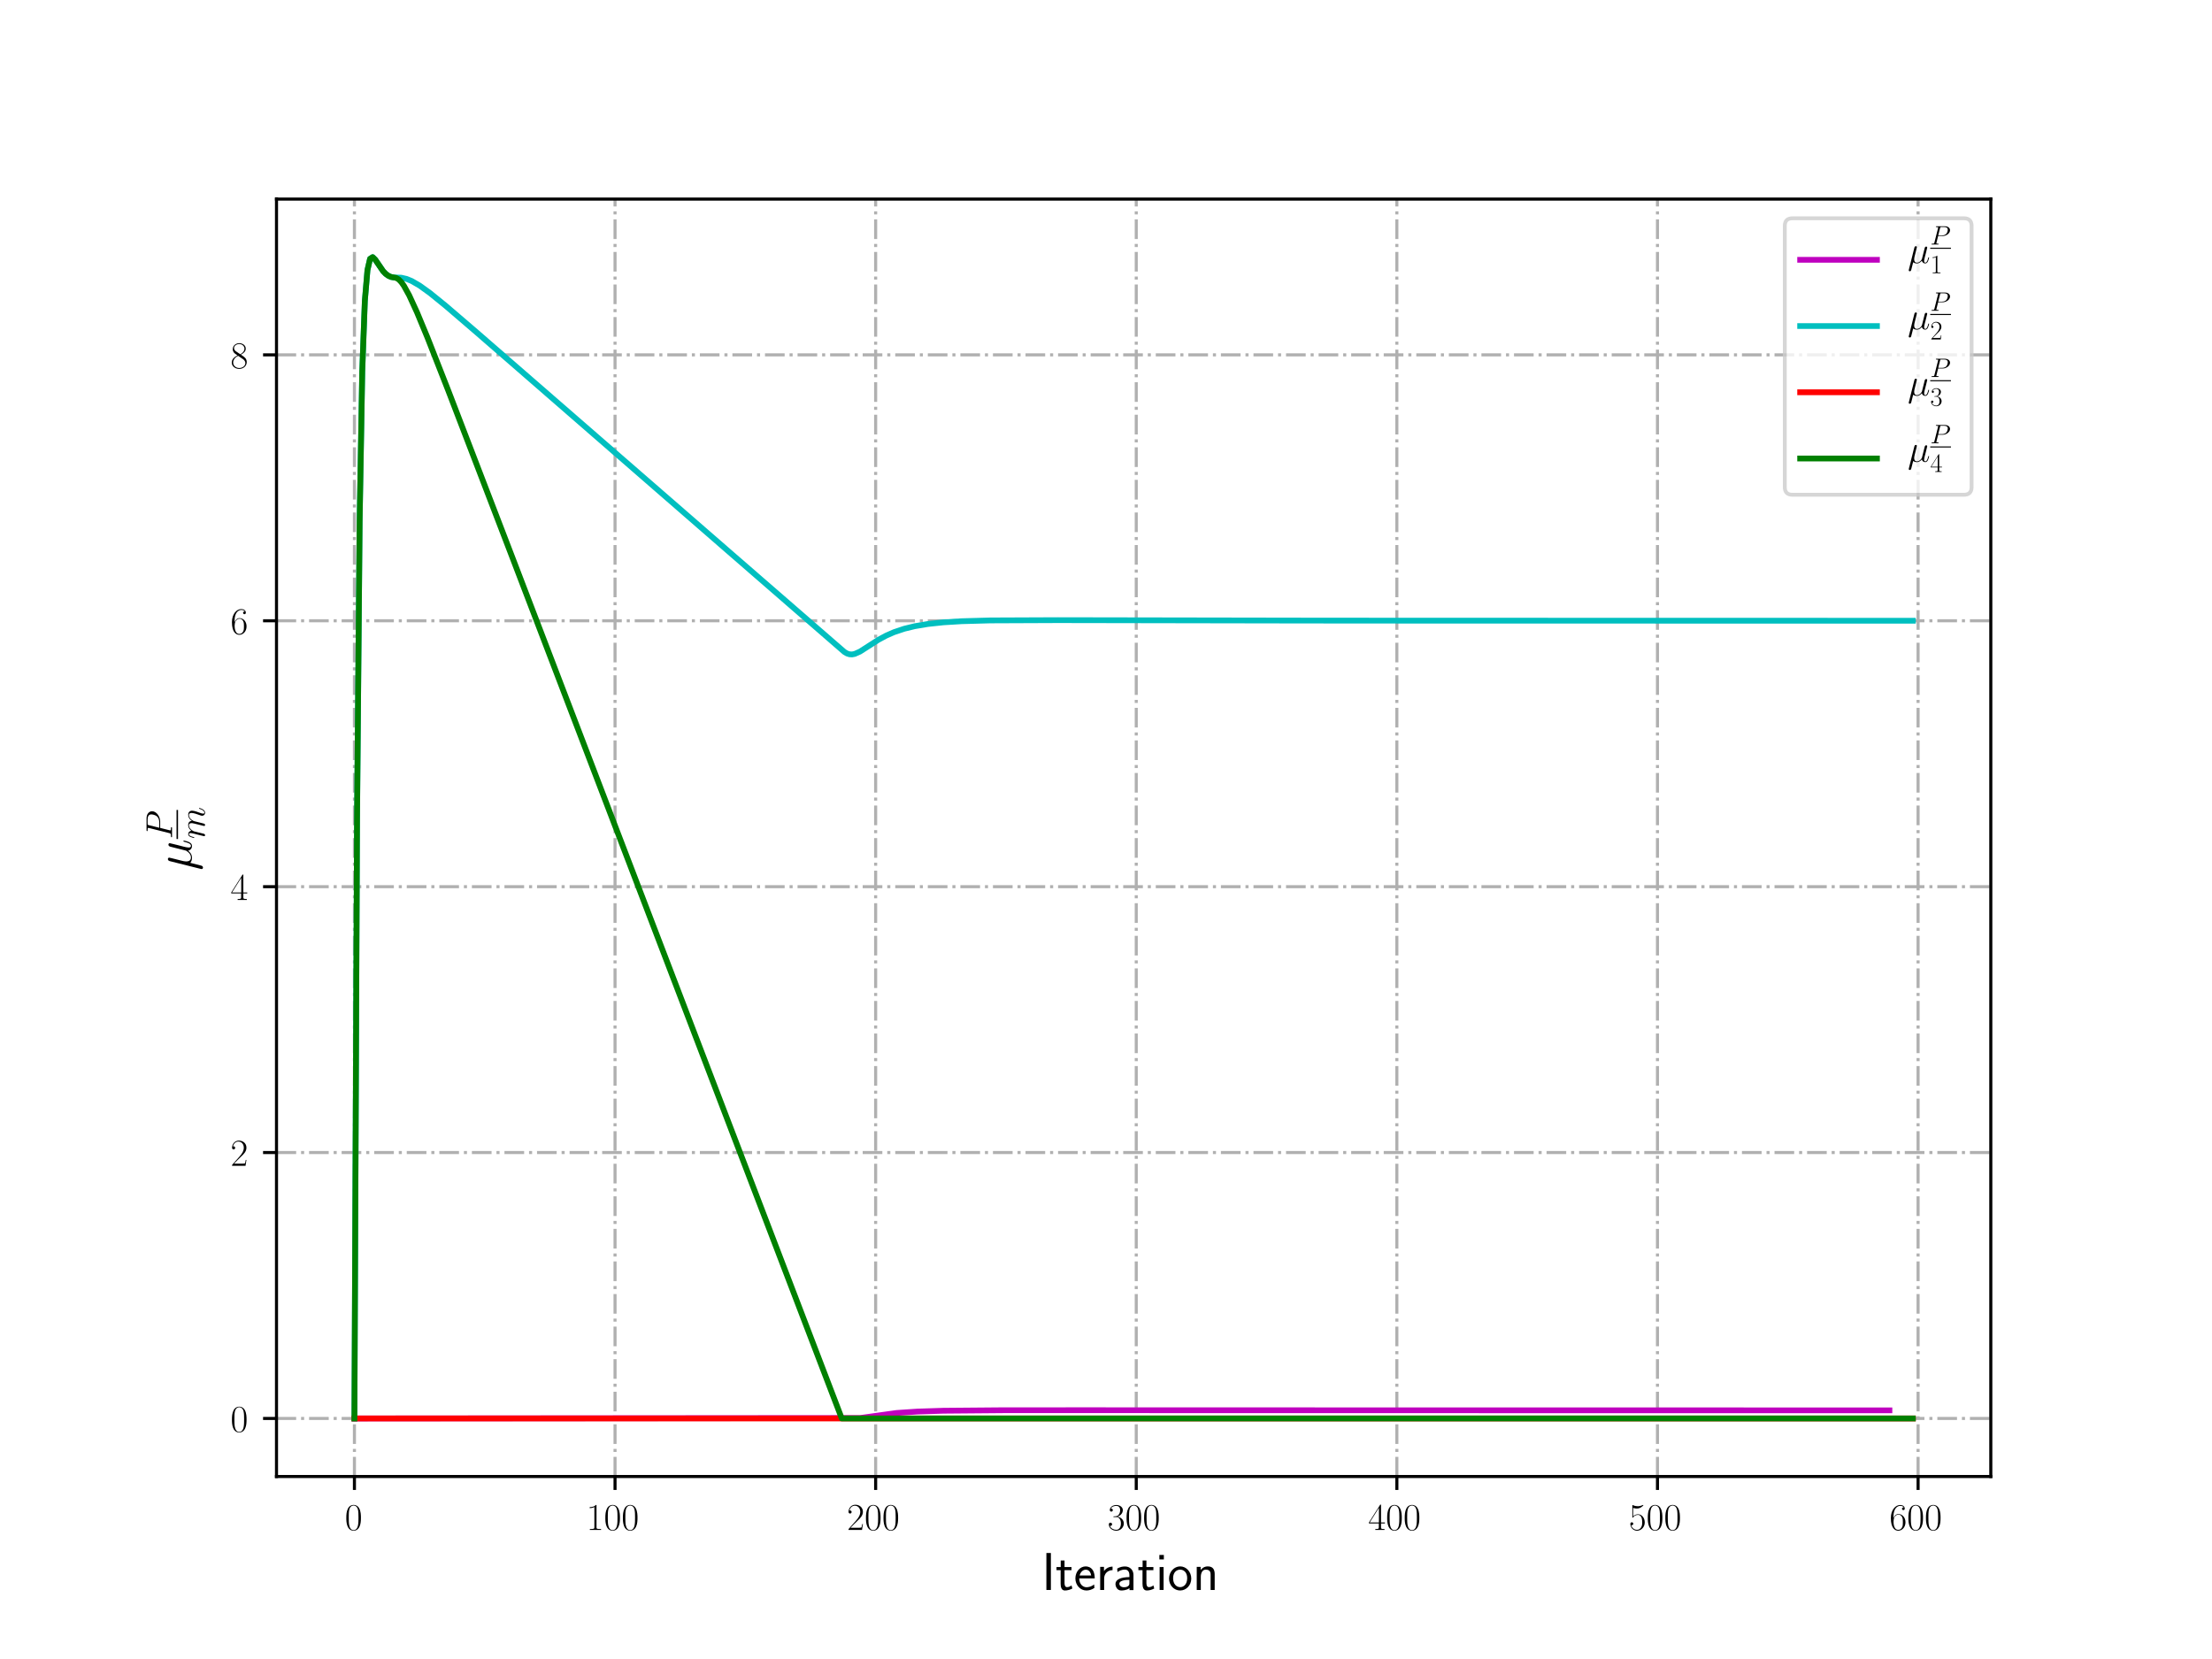
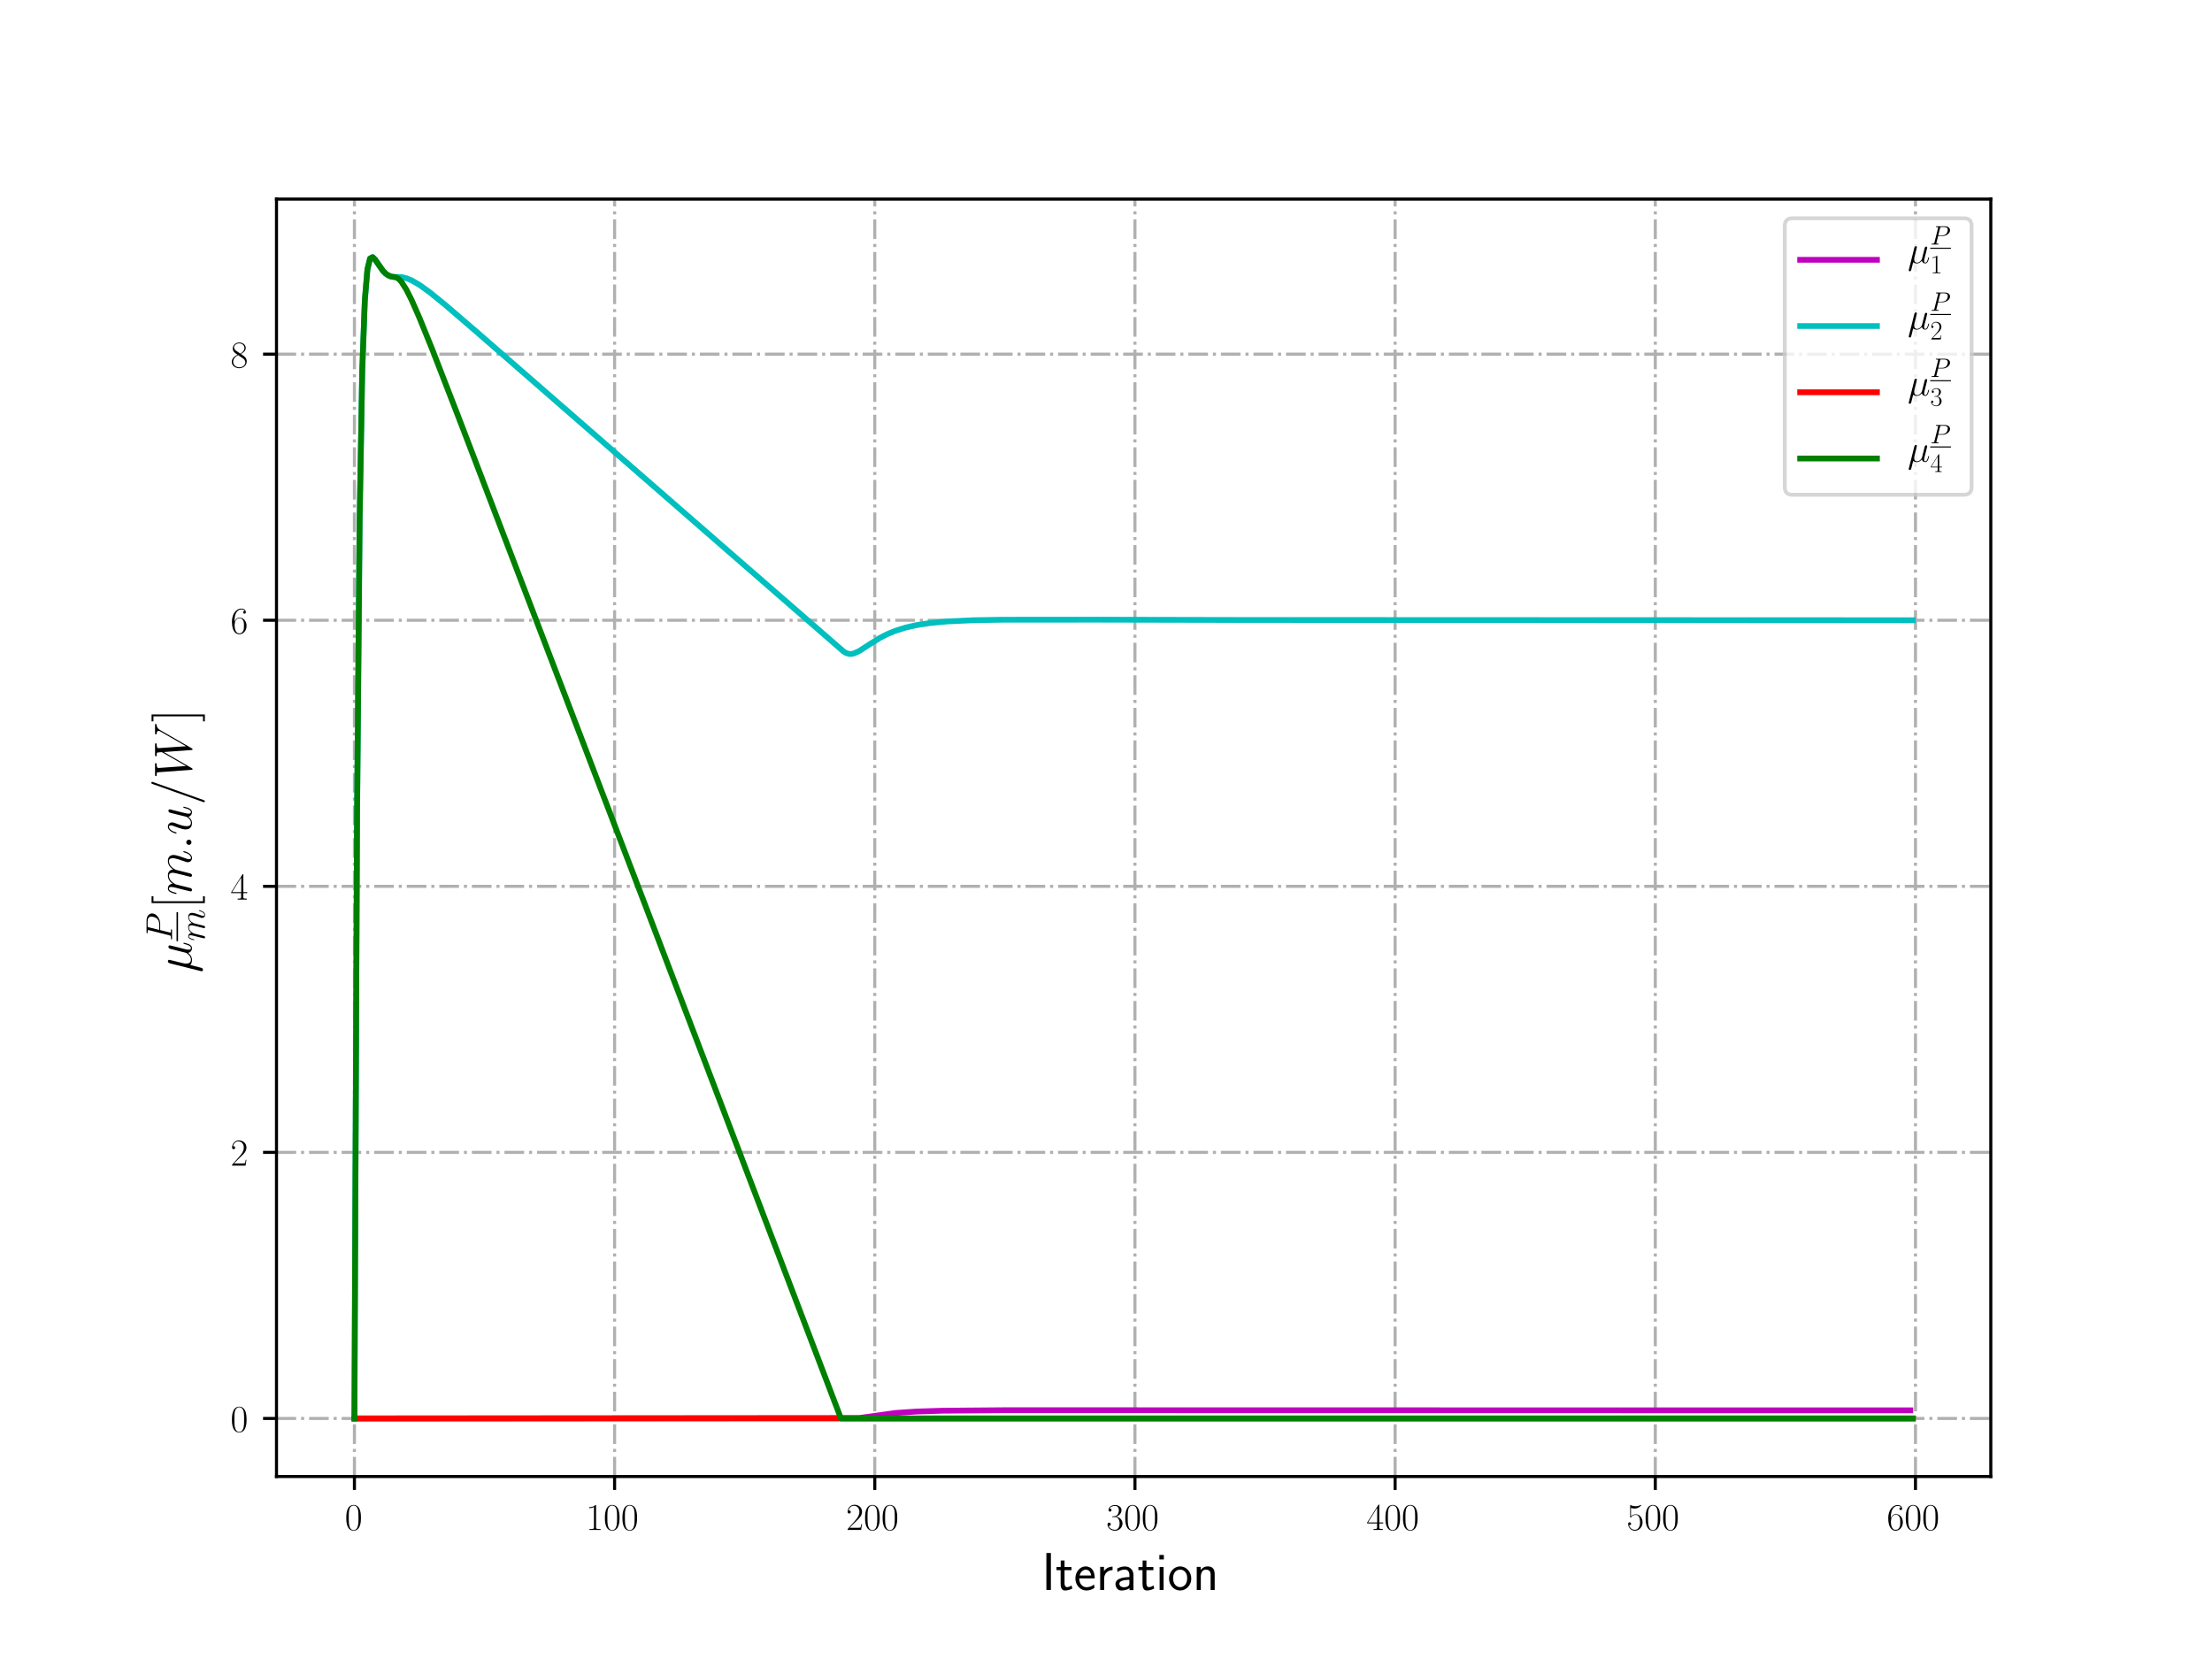
<svg xmlns="http://www.w3.org/2000/svg" xmlns:xlink="http://www.w3.org/1999/xlink" height="432pt" version="1.1" viewBox="0 0 576 432" width="576pt">
  <defs>
    <style type="text/css">
*{stroke-linecap:butt;stroke-linejoin:round;}
  </style>
  </defs>
  <g id="figure_1">
    <g id="patch_1">
      <path d="M 0 432  L 576 432  L 576 0  L 0 0  z " style="fill:#ffffff;" />
    </g>
    <g id="axes_1">
      <g id="patch_2">
        <path d="M 72 384.48  L 518.4 384.48  L 518.4 51.84  L 72 51.84  z " style="fill:#ffffff;" />
      </g>
      <g id="matplotlib.axis_1">
        <g id="xtick_1">
          <g id="line2d_1">
-             <path clip-path="url(#p019742aaca)" d="M 92.291 384.48  L 92.291 51.84  " style="fill:none;stroke:#b0b0b0;stroke-dasharray:5.12,1.28,0.8,1.28;stroke-dashoffset:0;stroke-width:0.8;" />
+             <path clip-path="url(#pd9e1c7ac12)" d="M 92.291 384.48  L 92.291 51.84  " style="fill:none;stroke:#b0b0b0;stroke-dasharray:5.12,1.28,0.8,1.28;stroke-dashoffset:0;stroke-width:0.8;" />
          </g>
          <g id="line2d_2">
            <defs>
-               <path d="M 0 0  L 0 3.5  " id="m9de722f6af" style="stroke:#000000;stroke-width:0.8;" />
-             </defs>
-             <g>
-               <use style="stroke:#000000;stroke-width:0.8;" x="92.291" xlink:href="#m9de722f6af" y="384.48" />
+               <path d="M 0 0  L 0 3.5  " id="m8bb4d3618a" style="stroke:#000000;stroke-width:0.8;" />
+             </defs>
+             <g>
+               <use style="stroke:#000000;stroke-width:0.8;" x="92.291" xlink:href="#m8bb4d3618a" y="384.48" />
            </g>
          </g>
          <g id="text_1">
            <defs>
              <path d="M 42 31.641  C 42 37.75 41.906 48.125 37.703 56.109  C 34 63.109 28.094 65.594 22.906 65.594  C 18.094 65.594 12 63.406 8.203 56.203  C 4.203 48.719 3.797 39.438 3.797 31.641  C 3.797 25.953 3.906 17.281 7 9.672  C 11.297 -0.609 19 -2 22.906 -2  C 27.5 -2 34.5 -0.109 38.594 9.375  C 41.594 16.281 42 24.359 42 31.641  z M 22.906 -0.406  C 16.5 -0.406 12.703 5.078 11.297 12.688  C 10.203 18.562 10.203 27.156 10.203 32.75  C 10.203 40.438 10.203 46.828 11.5 52.922  C 13.406 61.391 19 64 22.906 64  C 27 64 32.297 61.297 34.203 53.125  C 35.5 47.438 35.594 40.734 35.594 32.75  C 35.594 26.25 35.594 18.266 34.406 12.375  C 32.297 1.484 26.406 -0.406 22.906 -0.406  z " id="CMR17-48" />
            </defs>
            <g transform="translate(89.80024 398.3985)scale(0.1 -0.1)">
              <use transform="scale(0.996264)" xlink:href="#CMR17-48" />
            </g>
          </g>
        </g>
        <g id="xtick_2">
          <g id="line2d_3">
-             <path clip-path="url(#p019742aaca)" d="M 160.153 384.48  L 160.153 51.84  " style="fill:none;stroke:#b0b0b0;stroke-dasharray:5.12,1.28,0.8,1.28;stroke-dashoffset:0;stroke-width:0.8;" />
+             <path clip-path="url(#pd9e1c7ac12)" d="M 160.04 384.48  L 160.04 51.84  " style="fill:none;stroke:#b0b0b0;stroke-dasharray:5.12,1.28,0.8,1.28;stroke-dashoffset:0;stroke-width:0.8;" />
          </g>
          <g id="line2d_4">
            <g>
-               <use style="stroke:#000000;stroke-width:0.8;" x="160.153" xlink:href="#m9de722f6af" y="384.48" />
+               <use style="stroke:#000000;stroke-width:0.8;" x="160.04" xlink:href="#m8bb4d3618a" y="384.48" />
            </g>
          </g>
          <g id="text_2">
            <defs>
              <path d="M 26.594 63.406  C 26.594 65.5 26.5 65.5 25.094 65.5  C 21.203 61.188 15.297 59.797 9.703 59.797  C 9.406 59.797 8.906 59.797 8.797 59.5  C 8.703 59.297 8.703 59.094 8.703 57  C 11.797 57 17 57.594 21 59.984  L 21 7.203  C 21 3.688 20.797 2.5 12.203 2.5  L 9.203 2.5  L 9.203 0  C 14 0 19 0 23.797 0  C 28.594 0 33.594 0 38.406 0  L 38.406 2.5  L 35.406 2.5  C 26.797 2.5 26.594 3.594 26.594 7.156  z " id="CMR17-49" />
            </defs>
-             <g transform="translate(152.6815 398.3985)scale(0.1 -0.1)">
+             <g transform="translate(152.5682 398.3985)scale(0.1 -0.1)">
              <use transform="scale(0.996264)" xlink:href="#CMR17-49" />
              <use transform="translate(45.69048 0)scale(0.996264)" xlink:href="#CMR17-48" />
              <use transform="translate(91.38095 0)scale(0.996264)" xlink:href="#CMR17-48" />
            </g>
          </g>
        </g>
        <g id="xtick_3">
          <g id="line2d_5">
-             <path clip-path="url(#p019742aaca)" d="M 228.016 384.48  L 228.016 51.84  " style="fill:none;stroke:#b0b0b0;stroke-dasharray:5.12,1.28,0.8,1.28;stroke-dashoffset:0;stroke-width:0.8;" />
+             <path clip-path="url(#pd9e1c7ac12)" d="M 227.789 384.48  L 227.789 51.84  " style="fill:none;stroke:#b0b0b0;stroke-dasharray:5.12,1.28,0.8,1.28;stroke-dashoffset:0;stroke-width:0.8;" />
          </g>
          <g id="line2d_6">
            <g>
-               <use style="stroke:#000000;stroke-width:0.8;" x="228.016" xlink:href="#m9de722f6af" y="384.48" />
+               <use style="stroke:#000000;stroke-width:0.8;" x="227.789" xlink:href="#m8bb4d3618a" y="384.48" />
            </g>
          </g>
          <g id="text_3">
            <defs>
              <path d="M 41.703 15.453  L 39.906 15.453  C 38.906 8.375 38.094 7.172 37.703 6.562  C 37.203 5.766 30 5.766 28.594 5.766  L 9.406 5.766  C 13 9.672 20 16.75 28.5 24.953  C 34.594 30.734 41.703 37.531 41.703 47.422  C 41.703 59.219 32.297 66 21.797 66  C 10.797 66 4.094 56.312 4.094 47.344  C 4.094 43.438 7 42.938 8.203 42.938  C 9.203 42.938 12.203 43.547 12.203 47.031  C 12.203 50.109 9.594 51 8.203 51  C 7.594 51 7 50.906 6.594 50.703  C 8.5 59.219 14.297 63.406 20.406 63.406  C 29.094 63.406 34.797 56.516 34.797 47.422  C 34.797 38.734 29.703 31.25 24 24.75  L 4.094 2.281  L 4.094 0  L 39.297 0  z " id="CMR17-50" />
            </defs>
-             <g transform="translate(220.5441 398.3985)scale(0.1 -0.1)">
+             <g transform="translate(220.3175 398.3985)scale(0.1 -0.1)">
              <use transform="scale(0.996264)" xlink:href="#CMR17-50" />
              <use transform="translate(45.69048 0)scale(0.996264)" xlink:href="#CMR17-48" />
              <use transform="translate(91.38095 0)scale(0.996264)" xlink:href="#CMR17-48" />
            </g>
          </g>
        </g>
        <g id="xtick_4">
          <g id="line2d_7">
-             <path clip-path="url(#p019742aaca)" d="M 295.879 384.48  L 295.879 51.84  " style="fill:none;stroke:#b0b0b0;stroke-dasharray:5.12,1.28,0.8,1.28;stroke-dashoffset:0;stroke-width:0.8;" />
+             <path clip-path="url(#pd9e1c7ac12)" d="M 295.539 384.48  L 295.539 51.84  " style="fill:none;stroke:#b0b0b0;stroke-dasharray:5.12,1.28,0.8,1.28;stroke-dashoffset:0;stroke-width:0.8;" />
          </g>
          <g id="line2d_8">
            <g>
-               <use style="stroke:#000000;stroke-width:0.8;" x="295.879" xlink:href="#m9de722f6af" y="384.48" />
+               <use style="stroke:#000000;stroke-width:0.8;" x="295.539" xlink:href="#m8bb4d3618a" y="384.48" />
            </g>
          </g>
          <g id="text_4">
            <defs>
              <path d="M 22.094 33.703  C 31 33.703 34.906 25.969 34.906 17.031  C 34.906 5 28.5 0.391 22.703 0.391  C 17.406 0.391 8.797 3.031 6.094 10.828  C 6.594 10.625 7.094 10.625 7.594 10.625  C 10 10.625 11.797 12.219 11.797 14.812  C 11.797 17.703 9.594 19 7.594 19  C 5.906 19 3.297 18.203 3.297 14.469  C 3.297 5.234 12.297 -2 22.906 -2  C 34 -2 42.5 6.719 42.5 16.953  C 42.5 26.672 34.5 33.703 25 34.797  C 32.594 36.375 39.906 43.062 39.906 52.016  C 39.906 59.688 32 65.297 23 65.297  C 13.906 65.297 5.906 59.828 5.906 52.016  C 5.906 48.594 8.5 48 9.797 48  C 11.906 48 13.703 49.297 13.703 51.891  C 13.703 54.469 11.906 55.766 9.797 55.766  C 9.406 55.766 8.906 55.766 8.5 55.578  C 11.406 61.859 19.297 63 22.797 63  C 26.297 63 32.906 61.328 32.906 51.875  C 32.906 49.109 32.5 44.188 29.094 39.844  C 26.094 36 22.703 36 19.406 35.688  C 18.906 35.688 16.594 35.453 16.203 35.453  C 15.5 35.359 15.094 35.266 15.094 34.5  C 15.094 33.797 15.203 33.703 17.203 33.703  z " id="CMR17-51" />
            </defs>
-             <g transform="translate(288.4066 398.3985)scale(0.1 -0.1)">
+             <g transform="translate(288.0667 398.3985)scale(0.1 -0.1)">
              <use transform="scale(0.996264)" xlink:href="#CMR17-51" />
              <use transform="translate(45.69048 0)scale(0.996264)" xlink:href="#CMR17-48" />
              <use transform="translate(91.38095 0)scale(0.996264)" xlink:href="#CMR17-48" />
            </g>
          </g>
        </g>
        <g id="xtick_5">
          <g id="line2d_9">
-             <path clip-path="url(#p019742aaca)" d="M 363.741 384.48  L 363.741 51.84  " style="fill:none;stroke:#b0b0b0;stroke-dasharray:5.12,1.28,0.8,1.28;stroke-dashoffset:0;stroke-width:0.8;" />
+             <path clip-path="url(#pd9e1c7ac12)" d="M 363.288 384.48  L 363.288 51.84  " style="fill:none;stroke:#b0b0b0;stroke-dasharray:5.12,1.28,0.8,1.28;stroke-dashoffset:0;stroke-width:0.8;" />
          </g>
          <g id="line2d_10">
            <g>
-               <use style="stroke:#000000;stroke-width:0.8;" x="363.741" xlink:href="#m9de722f6af" y="384.48" />
+               <use style="stroke:#000000;stroke-width:0.8;" x="363.288" xlink:href="#m8bb4d3618a" y="384.48" />
            </g>
          </g>
          <g id="text_5">
            <defs>
              <path d="M 33.594 64.406  C 33.594 66.5 33.5 66.5 31.703 66.5  L 2 19.594  L 2 17  L 27.797 17  L 27.797 7.141  C 27.797 3.5 27.594 2.5 20.594 2.5  L 18.703 2.5  L 18.703 0  C 21.906 0 27.297 0 30.703 0  C 34.094 0 39.5 0 42.703 0  L 42.703 2.5  L 40.797 2.5  C 33.797 2.5 33.594 3.5 33.594 7.141  L 33.594 17  L 43.797 17  L 43.797 19.594  L 33.594 19.594  z M 28.094 57.859  L 28.094 19.594  L 4 19.594  z " id="CMR17-52" />
            </defs>
-             <g transform="translate(356.2692 398.3985)scale(0.1 -0.1)">
+             <g transform="translate(355.816 398.3985)scale(0.1 -0.1)">
              <use transform="scale(0.996264)" xlink:href="#CMR17-52" />
              <use transform="translate(45.69048 0)scale(0.996264)" xlink:href="#CMR17-48" />
              <use transform="translate(91.38095 0)scale(0.996264)" xlink:href="#CMR17-48" />
            </g>
          </g>
        </g>
        <g id="xtick_6">
          <g id="line2d_11">
-             <path clip-path="url(#p019742aaca)" d="M 431.604 384.48  L 431.604 51.84  " style="fill:none;stroke:#b0b0b0;stroke-dasharray:5.12,1.28,0.8,1.28;stroke-dashoffset:0;stroke-width:0.8;" />
+             <path clip-path="url(#pd9e1c7ac12)" d="M 431.037 384.48  L 431.037 51.84  " style="fill:none;stroke:#b0b0b0;stroke-dasharray:5.12,1.28,0.8,1.28;stroke-dashoffset:0;stroke-width:0.8;" />
          </g>
          <g id="line2d_12">
            <g>
-               <use style="stroke:#000000;stroke-width:0.8;" x="431.604" xlink:href="#m9de722f6af" y="384.48" />
+               <use style="stroke:#000000;stroke-width:0.8;" x="431.037" xlink:href="#m8bb4d3618a" y="384.48" />
            </g>
          </g>
          <g id="text_6">
            <defs>
              <path d="M 11.406 57.688  C 12.406 57.281 16.5 56 20.703 56  C 30 56 35.094 61.109 38 64.062  C 38 64.953 38 65.5 37.406 65.5  C 37.297 65.5 37.094 65.5 36.297 65.047  C 32.797 63.406 28.703 62.078 23.703 62.078  C 20.703 62.078 16.203 62.484 11.297 64.672  C 10.203 65.172 10 65.172 9.906 65.172  C 9.406 65.172 9.297 65.062 9.297 63.078  L 9.297 34.422  C 9.297 32.641 9.297 32.141 10.297 32.141  C 10.797 32.141 11 32.344 11.5 33.031  C 14.703 37.516 19.094 39.406 24.094 39.406  C 27.594 39.406 35.094 37.219 35.094 20.141  C 35.094 16.953 35.094 11.172 32.094 6.578  C 29.594 2.484 25.703 0.391 21.406 0.391  C 14.797 0.391 8.094 5 6.297 12.719  C 6.703 12.609 7.5 12.422 7.906 12.422  C 9.203 12.422 11.703 13.125 11.703 16.219  C 11.703 18.906 9.797 20 7.906 20  C 5.594 20 4.094 18.594 4.094 15.797  C 4.094 7.094 11 -2 21.594 -2  C 31.906 -2 41.703 6.875 41.703 19.75  C 41.703 31.719 33.906 41 24.203 41  C 19.094 41 14.797 39.109 11.406 35.531  z " id="CMR17-53" />
            </defs>
-             <g transform="translate(424.1318 398.3985)scale(0.1 -0.1)">
+             <g transform="translate(423.5653 398.3985)scale(0.1 -0.1)">
              <use transform="scale(0.996264)" xlink:href="#CMR17-53" />
              <use transform="translate(45.69048 0)scale(0.996264)" xlink:href="#CMR17-48" />
              <use transform="translate(91.38095 0)scale(0.996264)" xlink:href="#CMR17-48" />
            </g>
          </g>
        </g>
        <g id="xtick_7">
          <g id="line2d_13">
-             <path clip-path="url(#p019742aaca)" d="M 499.466 384.48  L 499.466 51.84  " style="fill:none;stroke:#b0b0b0;stroke-dasharray:5.12,1.28,0.8,1.28;stroke-dashoffset:0;stroke-width:0.8;" />
+             <path clip-path="url(#pd9e1c7ac12)" d="M 498.787 384.48  L 498.787 51.84  " style="fill:none;stroke:#b0b0b0;stroke-dasharray:5.12,1.28,0.8,1.28;stroke-dashoffset:0;stroke-width:0.8;" />
          </g>
          <g id="line2d_14">
            <g>
-               <use style="stroke:#000000;stroke-width:0.8;" x="499.466" xlink:href="#m9de722f6af" y="384.48" />
+               <use style="stroke:#000000;stroke-width:0.8;" x="498.787" xlink:href="#m8bb4d3618a" y="384.48" />
            </g>
          </g>
          <g id="text_7">
            <defs>
              <path d="M 10.594 34  C 10.594 57.656 21.797 63 28.297 63  C 30.406 63 35.5 62.641 37.5 59  C 35.906 59 32.906 59 32.906 55.516  C 32.906 52.828 35.094 51.922 36.5 51.922  C 37.406 51.922 40.094 52.312 40.094 55.625  C 40.094 61.781 35.094 65.297 28.203 65.297  C 16.297 65.297 3.797 52.969 3.797 31  C 3.797 3.953 15.094 -2 23.094 -2  C 32.797 -2 42 6.672 42 20.047  C 42 32.516 33.906 41.594 23.703 41.594  C 17.594 41.594 13.094 37.609 10.594 30.625  z M 23.094 0.391  C 10.797 0.391 10.797 18.75 10.797 22.438  C 10.797 29.625 14.203 40 23.5 40  C 25.203 40 30.094 40 33.406 33.125  C 35.203 29.219 35.203 25.141 35.203 20.141  C 35.203 14.75 35.203 10.781 33.094 6.781  C 30.906 2.672 27.703 0.391 23.094 0.391  z " id="CMR17-54" />
            </defs>
-             <g transform="translate(491.9943 398.3985)scale(0.1 -0.1)">
+             <g transform="translate(491.3146 398.3985)scale(0.1 -0.1)">
              <use transform="scale(0.996264)" xlink:href="#CMR17-54" />
              <use transform="translate(45.69048 0)scale(0.996264)" xlink:href="#CMR17-48" />
              <use transform="translate(91.38095 0)scale(0.996264)" xlink:href="#CMR17-48" />
            </g>
          </g>
        </g>
        <g id="text_8">
          <defs>
            <path d="M 17.094 69  L 8.703 69  L 8.703 0  L 17.094 0  z " id="CMSS17-73" />
            <path d="M 16.703 37  L 29.703 37  L 29.703 42.766  L 16.703 42.766  L 16.703 55  L 9.594 55  L 9.594 42.766  L 1.703 42.766  L 1.703 37  L 9.406 37  L 9.406 11.703  C 9.406 6 10.703 -1 17.297 -1  C 22.297 -1 26.906 0.391 31.297 2.688  L 29.703 8.562  C 27.297 6.469 24.406 5.266 21.297 5.266  C 16.906 5.266 16.703 10.875 16.703 13.375  z " id="CMSS17-116" />
            <path d="M 39.094 21.516  C 39.094 24.844 38.906 31.297 35.703 36.641  C 32.203 42.391 26.5 44 22.203 44  C 11.797 44 3 34.188 3 21.484  C 3 9.094 12.094 -1 23.594 -1  C 28.094 -1 33.594 0.297 38.594 3.875  C 38.594 4.281 38.406 6.469 38.297 6.562  C 38.297 6.766 38 9.844 38 10.25  C 33.203 6.359 27.703 5.078 23.703 5.078  C 17.297 5.078 10.406 10.422 10.094 21.516  z M 10.906 27  C 12.203 32.562 16.594 37.828 22.203 37.828  C 23.703 37.828 30.703 37.828 32.5 27  z " id="CMSS17-101" />
            <path d="M 14.906 21.297  C 14.906 30.703 21.797 37 30.594 37  L 30.594 43.578  C 24.203 43.578 18.203 40.391 14.594 35.203  L 14.594 43.094  L 7.5 43.094  L 7.5 0  L 14.906 0  z " id="CMSS17-114" />
            <path d="M 37.594 27.984  C 37.594 37.375 30.906 43.875 21.906 43.875  C 17.5 43.875 12.703 43.078 7.203 39.891  L 7.797 33.359  C 10.297 35.125 14.594 38 21.797 38  C 26.906 38 30 34.062 30 27.844  L 30 24  C 14 24 4 19.344 4 11.344  C 4 7.203 6.5 -1 14.797 -1  C 16.297 -1 24.406 -1 30.203 3.391  L 30.203 -0.297  L 37.594 -0.297  z M 30 12.75  C 30 10.953 30 8.562 27 6.781  C 24.406 5.078 21.094 5.078 19.703 5.078  C 14.703 5.078 11.297 7.984 11.297 11.625  C 11.297 18.922 26.906 18.922 30 18.922  z " id="CMSS17-97" />
            <path d="M 15.297 65.359  L 6.906 65.359  L 6.906 57  L 15.297 57  z M 14.797 42.797  L 7.406 42.797  L 7.406 0  L 14.797 0  z " id="CMSS17-105" />
            <path d="M 44.203 21.188  C 44.203 34 34.703 44 23.5 44  C 12 44 2.703 33.703 2.703 21.188  C 2.703 8.5 12.297 -1 23.406 -1  C 34.797 -1 44.203 8.797 44.203 21.188  z M 23.5 5.266  C 16.406 5.266 10.297 11.078 10.297 22  C 10.297 33.609 17.406 37.922 23.406 37.922  C 29.906 37.922 36.594 33.219 36.594 22  C 36.594 10.672 30.094 5.266 23.5 5.266  z " id="CMSS17-111" />
            <path d="M 40.906 29.328  C 40.906 35.672 39.406 44 28.094 44  C 21.703 44 17.5 40.719 14.703 37.328  L 14.703 43.094  L 7.406 43.094  L 7.406 0  L 15 0  L 15 24.359  C 15 30.688 17.406 37.938 24.203 37.938  C 33 37.938 33.297 32 33.297 28.578  L 33.297 0  L 40.906 0  z " id="CMSS17-110" />
          </defs>
          <g transform="translate(271.264 414.0216)scale(0.14 -0.14)">
            <use transform="scale(0.996264)" xlink:href="#CMSS17-73" />
            <use transform="translate(25.78393 0)scale(0.996264)" xlink:href="#CMSS17-116" />
            <use transform="translate(59.61549 0)scale(0.996264)" xlink:href="#CMSS17-101" />
            <use transform="translate(101.2543 0)scale(0.996264)" xlink:href="#CMSS17-114" />
            <use transform="translate(133.1641 0)scale(0.996264)" xlink:href="#CMSS17-97" />
            <use transform="translate(178.086 0)scale(0.996264)" xlink:href="#CMSS17-116" />
            <use transform="translate(211.9176 0)scale(0.996264)" xlink:href="#CMSS17-105" />
            <use transform="translate(234.0983 0)scale(0.996264)" xlink:href="#CMSS17-111" />
            <use transform="translate(280.9419 0)scale(0.996264)" xlink:href="#CMSS17-110" />
          </g>
        </g>
      </g>
      <g id="matplotlib.axis_2">
        <g id="ytick_1">
          <g id="line2d_15">
-             <path clip-path="url(#p019742aaca)" d="M 72 369.36  L 518.4 369.36  " style="fill:none;stroke:#b0b0b0;stroke-dasharray:5.12,1.28,0.8,1.28;stroke-dashoffset:0;stroke-width:0.8;" />
+             <path clip-path="url(#pd9e1c7ac12)" d="M 72 369.36  L 518.4 369.36  " style="fill:none;stroke:#b0b0b0;stroke-dasharray:5.12,1.28,0.8,1.28;stroke-dashoffset:0;stroke-width:0.8;" />
          </g>
          <g id="line2d_16">
            <defs>
-               <path d="M 0 0  L -3.5 0  " id="mdb12666a86" style="stroke:#000000;stroke-width:0.8;" />
-             </defs>
-             <g>
-               <use style="stroke:#000000;stroke-width:0.8;" x="72" xlink:href="#mdb12666a86" y="369.36" />
+               <path d="M 0 0  L -3.5 0  " id="maf487a87e8" style="stroke:#000000;stroke-width:0.8;" />
+             </defs>
+             <g>
+               <use style="stroke:#000000;stroke-width:0.8;" x="72" xlink:href="#maf487a87e8" y="369.36" />
            </g>
          </g>
          <g id="text_9">
            <g transform="translate(60.01866 372.8192)scale(0.1 -0.1)">
              <use transform="scale(0.996264)" xlink:href="#CMR17-48" />
            </g>
          </g>
        </g>
        <g id="ytick_2">
          <g id="line2d_17">
-             <path clip-path="url(#p019742aaca)" d="M 72 300.122  L 518.4 300.122  " style="fill:none;stroke:#b0b0b0;stroke-dasharray:5.12,1.28,0.8,1.28;stroke-dashoffset:0;stroke-width:0.8;" />
+             <path clip-path="url(#pd9e1c7ac12)" d="M 72 300.077  L 518.4 300.077  " style="fill:none;stroke:#b0b0b0;stroke-dasharray:5.12,1.28,0.8,1.28;stroke-dashoffset:0;stroke-width:0.8;" />
          </g>
          <g id="line2d_18">
            <g>
-               <use style="stroke:#000000;stroke-width:0.8;" x="72" xlink:href="#mdb12666a86" y="300.122" />
+               <use style="stroke:#000000;stroke-width:0.8;" x="72" xlink:href="#maf487a87e8" y="300.077" />
            </g>
          </g>
          <g id="text_10">
-             <g transform="translate(60.01866 303.5813)scale(0.1 -0.1)">
+             <g transform="translate(60.01866 303.5361)scale(0.1 -0.1)">
              <use transform="scale(0.996264)" xlink:href="#CMR17-50" />
            </g>
          </g>
        </g>
        <g id="ytick_3">
          <g id="line2d_19">
-             <path clip-path="url(#p019742aaca)" d="M 72 230.884  L 518.4 230.884  " style="fill:none;stroke:#b0b0b0;stroke-dasharray:5.12,1.28,0.8,1.28;stroke-dashoffset:0;stroke-width:0.8;" />
+             <path clip-path="url(#pd9e1c7ac12)" d="M 72 230.794  L 518.4 230.794  " style="fill:none;stroke:#b0b0b0;stroke-dasharray:5.12,1.28,0.8,1.28;stroke-dashoffset:0;stroke-width:0.8;" />
          </g>
          <g id="line2d_20">
            <g>
-               <use style="stroke:#000000;stroke-width:0.8;" x="72" xlink:href="#mdb12666a86" y="230.884" />
+               <use style="stroke:#000000;stroke-width:0.8;" x="72" xlink:href="#maf487a87e8" y="230.794" />
            </g>
          </g>
          <g id="text_11">
-             <g transform="translate(60.01866 234.3434)scale(0.1 -0.1)">
+             <g transform="translate(60.01866 234.253)scale(0.1 -0.1)">
              <use transform="scale(0.996264)" xlink:href="#CMR17-52" />
            </g>
          </g>
        </g>
        <g id="ytick_4">
          <g id="line2d_21">
-             <path clip-path="url(#p019742aaca)" d="M 72 161.646  L 518.4 161.646  " style="fill:none;stroke:#b0b0b0;stroke-dasharray:5.12,1.28,0.8,1.28;stroke-dashoffset:0;stroke-width:0.8;" />
+             <path clip-path="url(#pd9e1c7ac12)" d="M 72 161.511  L 518.4 161.511  " style="fill:none;stroke:#b0b0b0;stroke-dasharray:5.12,1.28,0.8,1.28;stroke-dashoffset:0;stroke-width:0.8;" />
          </g>
          <g id="line2d_22">
            <g>
-               <use style="stroke:#000000;stroke-width:0.8;" x="72" xlink:href="#mdb12666a86" y="161.646" />
+               <use style="stroke:#000000;stroke-width:0.8;" x="72" xlink:href="#maf487a87e8" y="161.511" />
            </g>
          </g>
          <g id="text_12">
-             <g transform="translate(60.01866 165.1055)scale(0.1 -0.1)">
+             <g transform="translate(60.01866 164.9699)scale(0.1 -0.1)">
              <use transform="scale(0.996264)" xlink:href="#CMR17-54" />
            </g>
          </g>
        </g>
        <g id="ytick_5">
          <g id="line2d_23">
-             <path clip-path="url(#p019742aaca)" d="M 72 92.408  L 518.4 92.408  " style="fill:none;stroke:#b0b0b0;stroke-dasharray:5.12,1.28,0.8,1.28;stroke-dashoffset:0;stroke-width:0.8;" />
+             <path clip-path="url(#pd9e1c7ac12)" d="M 72 92.228  L 518.4 92.228  " style="fill:none;stroke:#b0b0b0;stroke-dasharray:5.12,1.28,0.8,1.28;stroke-dashoffset:0;stroke-width:0.8;" />
          </g>
          <g id="line2d_24">
            <g>
-               <use style="stroke:#000000;stroke-width:0.8;" x="72" xlink:href="#mdb12666a86" y="92.408" />
+               <use style="stroke:#000000;stroke-width:0.8;" x="72" xlink:href="#maf487a87e8" y="92.228" />
            </g>
          </g>
          <g id="text_13">
            <defs>
              <path d="M 27.203 35.375  C 33.5 38.547 39.906 43.328 39.906 50.984  C 39.906 60.016 31.094 65.297 23 65.297  C 13.906 65.297 5.906 58.734 5.906 49.688  C 5.906 47.203 6.5 42.922 10.406 39.141  C 11.406 38.156 15.594 35.172 18.297 33.281  C 13.797 30.984 3.297 25.531 3.297 14.594  C 3.297 4.359 13.094 -2 22.797 -2  C 33.5 -2 42.5 5.656 42.5 15.781  C 42.5 24.844 36.406 29.016 32.406 31.703  z M 14.094 44.094  C 13.297 44.594 9.297 47.672 9.297 52.359  C 9.297 58.422 15.594 63 22.797 63  C 30.703 63 36.5 57.438 36.5 50.969  C 36.5 41.703 26.094 36.422 25.594 36.422  C 25.5 36.422 25.406 36.422 24.594 37.031  z M 32.5 23.734  C 34 22.641 38.797 19.375 38.797 13.297  C 38.797 5.953 31.406 0.391 23 0.391  C 13.906 0.391 7 6.844 7 14.688  C 7 22.547 13.094 29.094 20 32.188  z " id="CMR17-56" />
            </defs>
-             <g transform="translate(60.01866 95.86764)scale(0.1 -0.1)">
+             <g transform="translate(60.01866 95.6868)scale(0.1 -0.1)">
              <use transform="scale(0.996264)" xlink:href="#CMR17-56" />
            </g>
          </g>
        </g>
        <g id="text_14">
          <defs>
            <path d="M 14.406 2.188  C 16.906 -0.094 20.594 -1 24 -1  C 30.406 -1 34.797 3.25 37.094 6.328  C 38.094 1.078 42.297 -1 45.797 -1  C 48.797 -1 51.203 0.781 53 4.328  C 54.594 7.703 56 13.734 56 14.109  C 56 14.609 55.594 15 55 15  C 54.094 15 54 14.5 53.594 13.031  C 52.094 7.203 50.203 1 46.094 1  C 43.203 1 43 3.578 43 5.594  C 43 7.875 43.906 11.484 44.594 14.469  L 47.406 25.234  C 47.797 27.141 48.906 31.609 49.406 33.422  C 50 35.812 51.094 40.109 51.094 40.5  C 51.094 42 49.906 43 48.406 43  C 47.5 43 45.406 42.594 44.594 39.609  L 37.594 11.875  C 37.094 9.875 37.094 9.672 35.797 8.078  C 34.594 6.391 30.703 1 24.406 1  C 18.797 1 17 5.094 17 9.766  C 17 12.672 17.906 16.156 18.297 17.859  L 22.797 35.828  C 23.297 37.719 24.094 40.906 24.094 41.516  C 24.094 43.109 22.797 44 21.5 44  C 20.594 44 18.406 43.703 17.594 40.5  L 3.094 -17.297  C 3 -17.797 2.797 -18.391 2.797 -19  C 2.797 -20.5 4 -21.5 5.5 -21.5  C 8.406 -21.5 9 -19.188 9.703 -16.406  z " id="CMMI12-22" />
            <path d="M 29.594 31.609  L 46.406 31.609  C 60.203 31.609 74 41.766 74 53.141  C 74 60.906 67.406 68 54.797 68  L 23.906 68  C 22 68 21.094 68 21.094 66.109  C 21.094 65.109 22 65.109 23.5 65.109  C 29.594 65.109 29.594 64.312 29.594 63.219  C 29.594 63.031 29.594 62.422 29.203 60.922  L 15.703 7.375  C 14.797 3.891 14.594 2.891 7.594 2.891  C 5.703 2.891 4.703 2.891 4.703 1.094  C 4.703 0 5.594 0 6.203 0  C 8.094 0 10.094 0 12 0  L 23.703 0  C 25.594 0 27.703 0 29.594 0  C 30.406 0 31.5 0 31.5 1.891  C 31.5 2.891 30.594 2.891 29.094 2.891  C 23.094 2.891 23 3.594 23 4.578  C 23 5.078 23.094 5.766 23.203 6.266  z M 36.797 61.406  C 37.703 65.109 38.094 65.109 42 65.109  L 51.906 65.109  C 59.406 65.109 65.594 62.703 65.594 55.234  C 65.594 52.641 64.297 44.172 59.703 39.594  C 58 37.797 53.203 34 44.094 34  L 30 34  z " id="CMMI12-80" />
            <path d="M 20.594 29.234  C 20.797 29.844 23.297 34.828 27 38.016  C 29.594 40.406 33 42.016 36.906 42.016  C 40.906 42.016 42.297 39.016 42.297 35.031  C 42.297 34.422 42.297 32.438 41.094 27.734  L 38.594 17.469  C 37.797 14.469 35.906 7.078 35.703 5.984  C 35.297 4.484 34.703 1.891 34.703 1.5  C 34.703 0.094 35.797 -1 37.297 -1  C 40.297 -1 40.797 1.297 41.703 4.891  L 47.703 28.734  C 47.906 29.531 53.094 42.016 64.094 42.016  C 68.094 42.016 69.5 39.016 69.5 35.031  C 69.5 29.438 65.594 18.562 63.406 12.578  C 62.5 10.172 62 8.875 62 7.078  C 62 2.594 65.094 -1 69.906 -1  C 79.203 -1 82.703 13.672 82.703 14.266  C 82.703 14.766 82.297 15.172 81.703 15.172  C 80.797 15.172 80.703 14.875 80.203 13.172  C 77.906 5.188 74.203 1 70.203 1  C 69.203 1 67.594 1 67.594 4.203  C 67.594 6.812 68.797 10 69.203 11.094  C 71 15.906 75.5 27.703 75.5 33.516  C 75.5 39.5 72 44 64.406 44  C 57.703 44 52.297 40.219 48.297 34.328  C 48 39.719 44.703 44 37.203 44  C 28.297 44 23.594 37.734 21.797 35.234  C 21.5 40.906 17.406 44 13 44  C 10.094 44 7.797 42.609 5.906 38.812  C 4.094 35.219 2.703 29.141 2.703 28.734  C 2.703 28.344 3.094 27.844 3.797 27.844  C 4.594 27.844 4.703 27.938 5.297 30.234  C 6.797 36.125 8.703 42.016 12.703 42.016  C 15 42.016 15.797 40.406 15.797 37.422  C 15.797 35.219 14.797 31.328 14.094 28.234  L 11.297 17.469  C 10.906 15.562 9.797 11.078 9.297 9.281  C 8.594 6.688 7.5 2 7.5 1.5  C 7.5 0.094 8.594 -1 10.094 -1  C 11.297 -1 12.703 -0.406 13.5 1.094  C 13.703 1.594 14.594 5.094 15.094 7.078  L 17.297 16.062  z " id="CMMI12-109" />
+             <path d="M 23.5 -25  L 23.5 -21.516  L 14.094 -21.516  L 14.094 71  L 23.5 71  L 23.5 74.484  L 10.594 74.484  L 10.594 -25  z " id="CMR17-91" />
+             <path d="M 18.406 4.797  C 18.406 7.688 16 9.672 13.594 9.672  C 10.703 9.672 8.703 7.281 8.703 4.891  C 8.703 2 11.094 0 13.5 0  C 16.406 0 18.406 2.391 18.406 4.797  z " id="CMMI12-58" />
+             <path d="M 34.094 5.781  C 35.406 0.203 40.203 -1 42.594 -1  C 45.797 -1 48.203 1.094 49.797 4.484  C 51.5 8.078 52.797 13.969 52.797 14.266  C 52.797 14.766 52.406 15.172 51.797 15.172  C 50.906 15.172 50.797 14.672 50.406 13.172  C 48.594 6.281 46.797 1 42.797 1  C 39.797 1 39.797 4.297 39.797 5.594  C 39.797 7.891 40.094 8.875 41.094 13.078  C 41.797 15.766 42.5 18.453 43.094 21.25  L 47.203 37.516  C 47.906 40.016 47.906 40.219 47.906 40.516  C 47.906 42.016 46.703 43.016 45.203 43.016  C 42.297 43.016 41.594 40.516 41 38.016  C 40 34.125 34.594 12.672 33.906 9.188  C 33.797 9.188 29.906 1 22.594 1  C 17.406 1 16.406 5.484 16.406 9.188  C 16.406 14.875 19.203 22.844 21.797 29.531  C 23 32.734 23.5 34.031 23.5 36.016  C 23.5 40.312 20.406 44 15.594 44  C 6.406 44 2.703 29.531 2.703 28.734  C 2.703 28.344 3.094 27.844 3.797 27.844  C 4.703 27.844 4.797 28.234 5.203 29.625  C 7.594 38.141 11.5 41.906 15.297 41.906  C 16.297 41.906 17.906 41.906 17.906 38.719  C 17.906 36.125 16.797 33.234 15.297 29.438  C 10.906 17.562 10.406 13.766 10.406 10.781  C 10.406 0.594 18.094 -1 22.203 -1  C 28.594 -1 32.094 3.391 34.094 5.781  z " id="CMMI12-117" />
+             <path d="M 42.906 71.281  C 42.906 71.391 43.5 72.906 43.5 73.094  C 43.5 74.297 42.5 75 41.703 75  C 41.203 75 40.297 75 39.5 72.797  L 6 -21.297  C 6 -21.406 5.406 -22.891 5.406 -23.094  C 5.406 -24.297 6.406 -25 7.203 -25  C 7.797 -25 8.703 -24.891 9.406 -22.797  z " id="CMMI12-61" />
+             <path d="M 90.297 56.969  C 92.594 60.844 94.797 64.516 100.797 65.125  C 101.703 65.219 102.594 65.312 102.594 66.906  C 102.594 68 101.703 68 101.406 68  C 101.203 68 100.5 68 93.906 68  C 90.906 68 87.797 68 84.906 68  C 84.297 68 83.094 68 83.094 66.031  C 83.094 65.094 83.906 65 84.5 65  C 86.5 65 89.703 64.406 89.703 61.328  C 89.703 60.031 89.297 59.328 88.297 57.656  L 61 10.125  L 57.406 61.922  C 57.406 63.109 58.5 65 64.094 65  C 65.406 65 66.406 65 66.406 66.969  C 66.406 68 65.406 68 64.906 68  C 61.406 68 57.703 68 54.094 68  L 48.906 68  C 47.406 68 45.594 68 44.094 68  C 43.5 68 42.297 68 42.297 66.031  C 42.297 65 43 65 44.703 65  C 49.297 65 49.297 64.891 49.703 58.938  L 50 55.359  L 24.094 10.125  L 20.406 61.422  C 20.406 62.531 20.406 65 27.203 65  C 28.297 65 29.406 65 29.406 66.859  C 29.406 68 28.5 68 27.906 68  C 24.406 68 20.703 68 17.094 68  L 11.906 68  C 10.406 68 8.594 68 7.094 68  C 6.5 68 5.297 68 5.297 66.031  C 5.297 65 6.094 65 7.5 65  C 12.203 65 12.297 64.391 12.5 61.219  L 16.906 0.281  C 17 -1.406 17.094 -2 18.297 -2  C 19.297 -2 19.5 -1.609 20.406 -0.109  L 50.203 51.672  L 53.906 0.281  C 54 -1.406 54.094 -2 55.297 -2  C 56.297 -2 56.594 -1.5 57.406 -0.109  z " id="CMMI12-87" />
+             <path d="M 14.297 74.484  L 1.406 74.484  L 1.406 71  L 10.797 71  L 10.797 -21.516  L 1.406 -21.516  L 1.406 -25  L 14.297 -25  z " id="CMR17-93" />
          </defs>
-           <g transform="translate(53.30664 226.6886)rotate(-90)scale(0.14 -0.14)">
+           <g transform="translate(53.30664 253.2968)rotate(-90)scale(0.14 -0.14)">
            <use transform="translate(0 24.62935)scale(0.996264)" xlink:href="#CMMI12-22" />
            <use transform="translate(58.69142 60.78299)scale(0.697382)" xlink:href="#CMMI12-80" />
            <use transform="translate(58.69142 0)scale(0.697382)" xlink:href="#CMMI12-109" />
+             <use transform="translate(118.9183 24.62935)scale(0.996264)" xlink:href="#CMR17-91" />
+             <use transform="translate(143.7894 24.62935)scale(0.996264)" xlink:href="#CMMI12-109" />
+             <use transform="translate(229.1166 24.62935)scale(0.996264)" xlink:href="#CMMI12-58" />
+             <use transform="translate(256.2138 24.62935)scale(0.996264)" xlink:href="#CMMI12-117" />
+             <use transform="translate(311.7341 24.62935)scale(0.996264)" xlink:href="#CMMI12-61" />
+             <use transform="translate(360.5091 24.62935)scale(0.996264)" xlink:href="#CMMI12-87" />
+             <use transform="translate(466.1536 24.62935)scale(0.996264)" xlink:href="#CMR17-93" />
            <path d="M 58.691 49.625  L 112.687 49.625  L 112.687 52.415  L 58.691 52.415  L 58.691 49.625  z " />
          </g>
        </g>
      </g>
      <g id="line2d_25">
-         <path clip-path="url(#p019742aaca)" d="M 92.291 369.36  L 223.944 369.253  L 233.445 367.934  L 238.874 367.57  L 245.66 367.352  L 261.269 367.221  L 284.342 367.214  L 308.773 367.227  L 492.001 367.252  L 492.001 367.252  " style="fill:none;stroke:#bf00bf;stroke-linecap:square;stroke-width:1.5;" />
+         <path clip-path="url(#pd9e1c7ac12)" d="M 92.291 369.36  L 223.725 369.253  L 233.209 367.929  L 238.629 367.566  L 245.404 367.347  L 260.987 367.216  L 284.021 367.209  L 308.411 367.223  L 497.432 367.247  L 497.432 367.247  " style="fill:none;stroke:#bf00bf;stroke-linecap:square;stroke-width:1.5;" />
      </g>
      <g id="line2d_26">
-         <path clip-path="url(#p019742aaca)" d="M 92.291 369.36  L 92.97 213.575  L 93.648 135.682  L 94.327 96.736  L 95.005 78.346  L 95.684 70.332  L 96.363 67.393  L 97.041 66.96  L 97.72 67.621  L 99.756 70.602  L 100.434 71.305  L 101.113 71.803  L 101.792 72.111  L 102.47 72.25  L 104.506 72.309  L 105.863 72.624  L 107.221 73.181  L 109.257 74.358  L 111.971 76.311  L 116.043 79.617  L 124.186 86.603  L 190.692 144.423  L 219.873 169.758  L 220.551 170.163  L 221.23 170.381  L 221.908 170.408  L 222.587 170.273  L 223.944 169.664  L 225.98 168.362  L 228.695 166.621  L 230.731 165.524  L 232.766 164.63  L 235.481 163.72  L 238.195 163.059  L 241.589 162.488  L 245.66 162.055  L 250.411 161.764  L 257.876 161.556  L 275.52 161.484  L 339.989 161.594  L 365.777 161.615  L 498.109 161.643  L 498.109 161.643  " style="fill:none;stroke:#00bfbf;stroke-linecap:square;stroke-width:1.5;" />
+         <path clip-path="url(#pd9e1c7ac12)" d="M 92.291 369.36  L 92.968 213.473  L 93.646 135.529  L 94.323 96.558  L 95.001 78.156  L 95.678 70.137  L 96.356 67.32  L 97.033 66.96  L 97.711 67.642  L 99.743 70.556  L 100.421 71.235  L 101.098 71.706  L 101.776 71.99  L 102.453 72.111  L 104.486 72.146  L 105.841 72.458  L 107.196 73.012  L 109.228 74.186  L 111.938 76.137  L 116.003 79.445  L 124.133 86.435  L 190.527 144.294  L 219.66 169.641  L 220.337 170.046  L 221.015 170.261  L 221.692 170.285  L 222.37 170.15  L 223.725 169.537  L 226.434 167.777  L 229.144 166.097  L 231.177 165.068  L 233.209 164.237  L 235.919 163.395  L 238.629 162.785  L 242.017 162.259  L 246.759 161.812  L 253.534 161.507  L 260.987 161.379  L 285.376 161.365  L 321.283 161.438  L 498.109 161.507  L 498.109 161.507  " style="fill:none;stroke:#00bfbf;stroke-linecap:square;stroke-width:1.5;" />
      </g>
      <g id="line2d_27">
-         <path clip-path="url(#p019742aaca)" d="M 92.291 369.36  L 498.109 369.36  L 498.109 369.36  " style="fill:none;stroke:#ff0000;stroke-linecap:square;stroke-width:1.5;" />
+         <path clip-path="url(#pd9e1c7ac12)" d="M 92.291 369.36  L 498.109 369.36  L 498.109 369.36  " style="fill:none;stroke:#ff0000;stroke-linecap:square;stroke-width:1.5;" />
      </g>
      <g id="line2d_28">
-         <path clip-path="url(#p019742aaca)" d="M 92.291 369.36  L 92.97 213.575  L 93.648 135.682  L 94.327 96.736  L 95.005 78.346  L 95.684 70.332  L 96.363 67.393  L 97.041 66.96  L 97.72 67.621  L 99.756 70.602  L 100.434 71.305  L 101.113 71.803  L 101.792 72.111  L 103.149 72.361  L 103.828 72.762  L 104.506 73.468  L 105.185 74.431  L 106.542 76.882  L 108.578 81.313  L 111.292 87.856  L 116.721 101.683  L 133.687 145.857  L 219.194 369.36  L 498.109 369.36  L 498.109 369.36  " style="fill:none;stroke:#008000;stroke-linecap:square;stroke-width:1.5;" />
+         <path clip-path="url(#pd9e1c7ac12)" d="M 92.291 369.36  L 92.968 213.473  L 93.646 135.529  L 94.323 96.558  L 95.001 78.156  L 95.678 70.137  L 96.356 67.32  L 97.033 66.96  L 97.711 67.642  L 99.743 70.556  L 100.421 71.235  L 101.098 71.706  L 101.776 71.99  L 103.131 72.219  L 103.808 72.62  L 104.486 73.331  L 105.841 75.451  L 107.196 78.153  L 109.228 82.77  L 112.616 91.129  L 120.068 110.366  L 168.848 237.878  L 218.982 369.36  L 498.109 369.36  L 498.109 369.36  " style="fill:none;stroke:#008000;stroke-linecap:square;stroke-width:1.5;" />
      </g>
      <g id="patch_3">
        <path d="M 72 384.48  L 72 51.84  " style="fill:none;stroke:#000000;stroke-linecap:square;stroke-linejoin:miter;stroke-width:0.8;" />
      </g>
      <g id="patch_4">
        <path d="M 518.4 384.48  L 518.4 51.84  " style="fill:none;stroke:#000000;stroke-linecap:square;stroke-linejoin:miter;stroke-width:0.8;" />
      </g>
      <g id="patch_5">
        <path d="M 72 384.48  L 518.4 384.48  " style="fill:none;stroke:#000000;stroke-linecap:square;stroke-linejoin:miter;stroke-width:0.8;" />
      </g>
      <g id="patch_6">
        <path d="M 72 51.84  L 518.4 51.84  " style="fill:none;stroke:#000000;stroke-linecap:square;stroke-linejoin:miter;stroke-width:0.8;" />
      </g>
      <g id="legend_1">
        <g id="patch_7">
          <path d="M 466.754 128.833  L 511.4 128.833  Q 513.4 128.833 513.4 126.833  L 513.4 58.84  Q 513.4 56.84 511.4 56.84  L 466.754 56.84  Q 464.754 56.84 464.754 58.84  L 464.754 126.833  Q 464.754 128.833 466.754 128.833  z " style="fill:#ffffff;opacity:0.8;stroke:#cccccc;stroke-linejoin:miter;" />
        </g>
        <g id="line2d_29">
          <path d="M 468.754 67.651  L 488.754 67.651  " style="fill:none;stroke:#bf00bf;stroke-linecap:square;stroke-width:1.5;" />
        </g>
        <g id="line2d_30" />
        <g id="text_15">
          <g transform="translate(496.7542 71.15117)scale(0.1 -0.1)">
            <use transform="translate(0 26.57808)scale(0.996264)" xlink:href="#CMMI12-22" />
            <use transform="translate(58.69142 74.84107)scale(0.697382)" xlink:href="#CMMI12-80" />
            <use transform="translate(58.69142 0)scale(0.697382)" xlink:href="#CMR17-49" />
            <path d="M 58.691 63.683  L 112.687 63.683  L 112.687 66.473  L 58.691 66.473  L 58.691 63.683  z " />
          </g>
        </g>
        <g id="line2d_31">
          <path d="M 468.754 84.9  L 488.754 84.9  " style="fill:none;stroke:#00bfbf;stroke-linecap:square;stroke-width:1.5;" />
        </g>
        <g id="line2d_32" />
        <g id="text_16">
          <g transform="translate(496.7542 88.39952)scale(0.1 -0.1)">
            <use transform="translate(0 26.57808)scale(0.996264)" xlink:href="#CMMI12-22" />
            <use transform="translate(58.69142 74.84107)scale(0.697382)" xlink:href="#CMMI12-80" />
            <use transform="translate(58.69142 0)scale(0.697382)" xlink:href="#CMR17-50" />
            <path d="M 58.691 63.683  L 112.687 63.683  L 112.687 66.473  L 58.691 66.473  L 58.691 63.683  z " />
          </g>
        </g>
        <g id="line2d_33">
          <path d="M 468.754 102.148  L 488.754 102.148  " style="fill:none;stroke:#ff0000;stroke-linecap:square;stroke-width:1.5;" />
        </g>
        <g id="line2d_34" />
        <g id="text_17">
          <g transform="translate(496.7542 105.6479)scale(0.1 -0.1)">
            <use transform="translate(0 26.57808)scale(0.996264)" xlink:href="#CMMI12-22" />
            <use transform="translate(58.69142 74.84107)scale(0.697382)" xlink:href="#CMMI12-80" />
            <use transform="translate(58.69142 0)scale(0.697382)" xlink:href="#CMR17-51" />
            <path d="M 58.691 63.683  L 112.687 63.683  L 112.687 66.473  L 58.691 66.473  L 58.691 63.683  z " />
          </g>
        </g>
        <g id="line2d_35">
          <path d="M 468.754 119.396  L 488.754 119.396  " style="fill:none;stroke:#008000;stroke-linecap:square;stroke-width:1.5;" />
        </g>
        <g id="line2d_36" />
        <g id="text_18">
          <g transform="translate(496.7542 122.8962)scale(0.1 -0.1)">
            <use transform="translate(0 26.57808)scale(0.996264)" xlink:href="#CMMI12-22" />
            <use transform="translate(58.69142 74.84107)scale(0.697382)" xlink:href="#CMMI12-80" />
            <use transform="translate(58.69142 0)scale(0.697382)" xlink:href="#CMR17-52" />
            <path d="M 58.691 63.683  L 112.687 63.683  L 112.687 66.473  L 58.691 66.473  L 58.691 63.683  z " />
          </g>
        </g>
      </g>
    </g>
  </g>
  <defs>
-     <clipPath id="p019742aaca">
+     <clipPath id="pd9e1c7ac12">
      <rect height="332.64" width="446.4" x="72" y="51.84" />
    </clipPath>
  </defs>
</svg>
